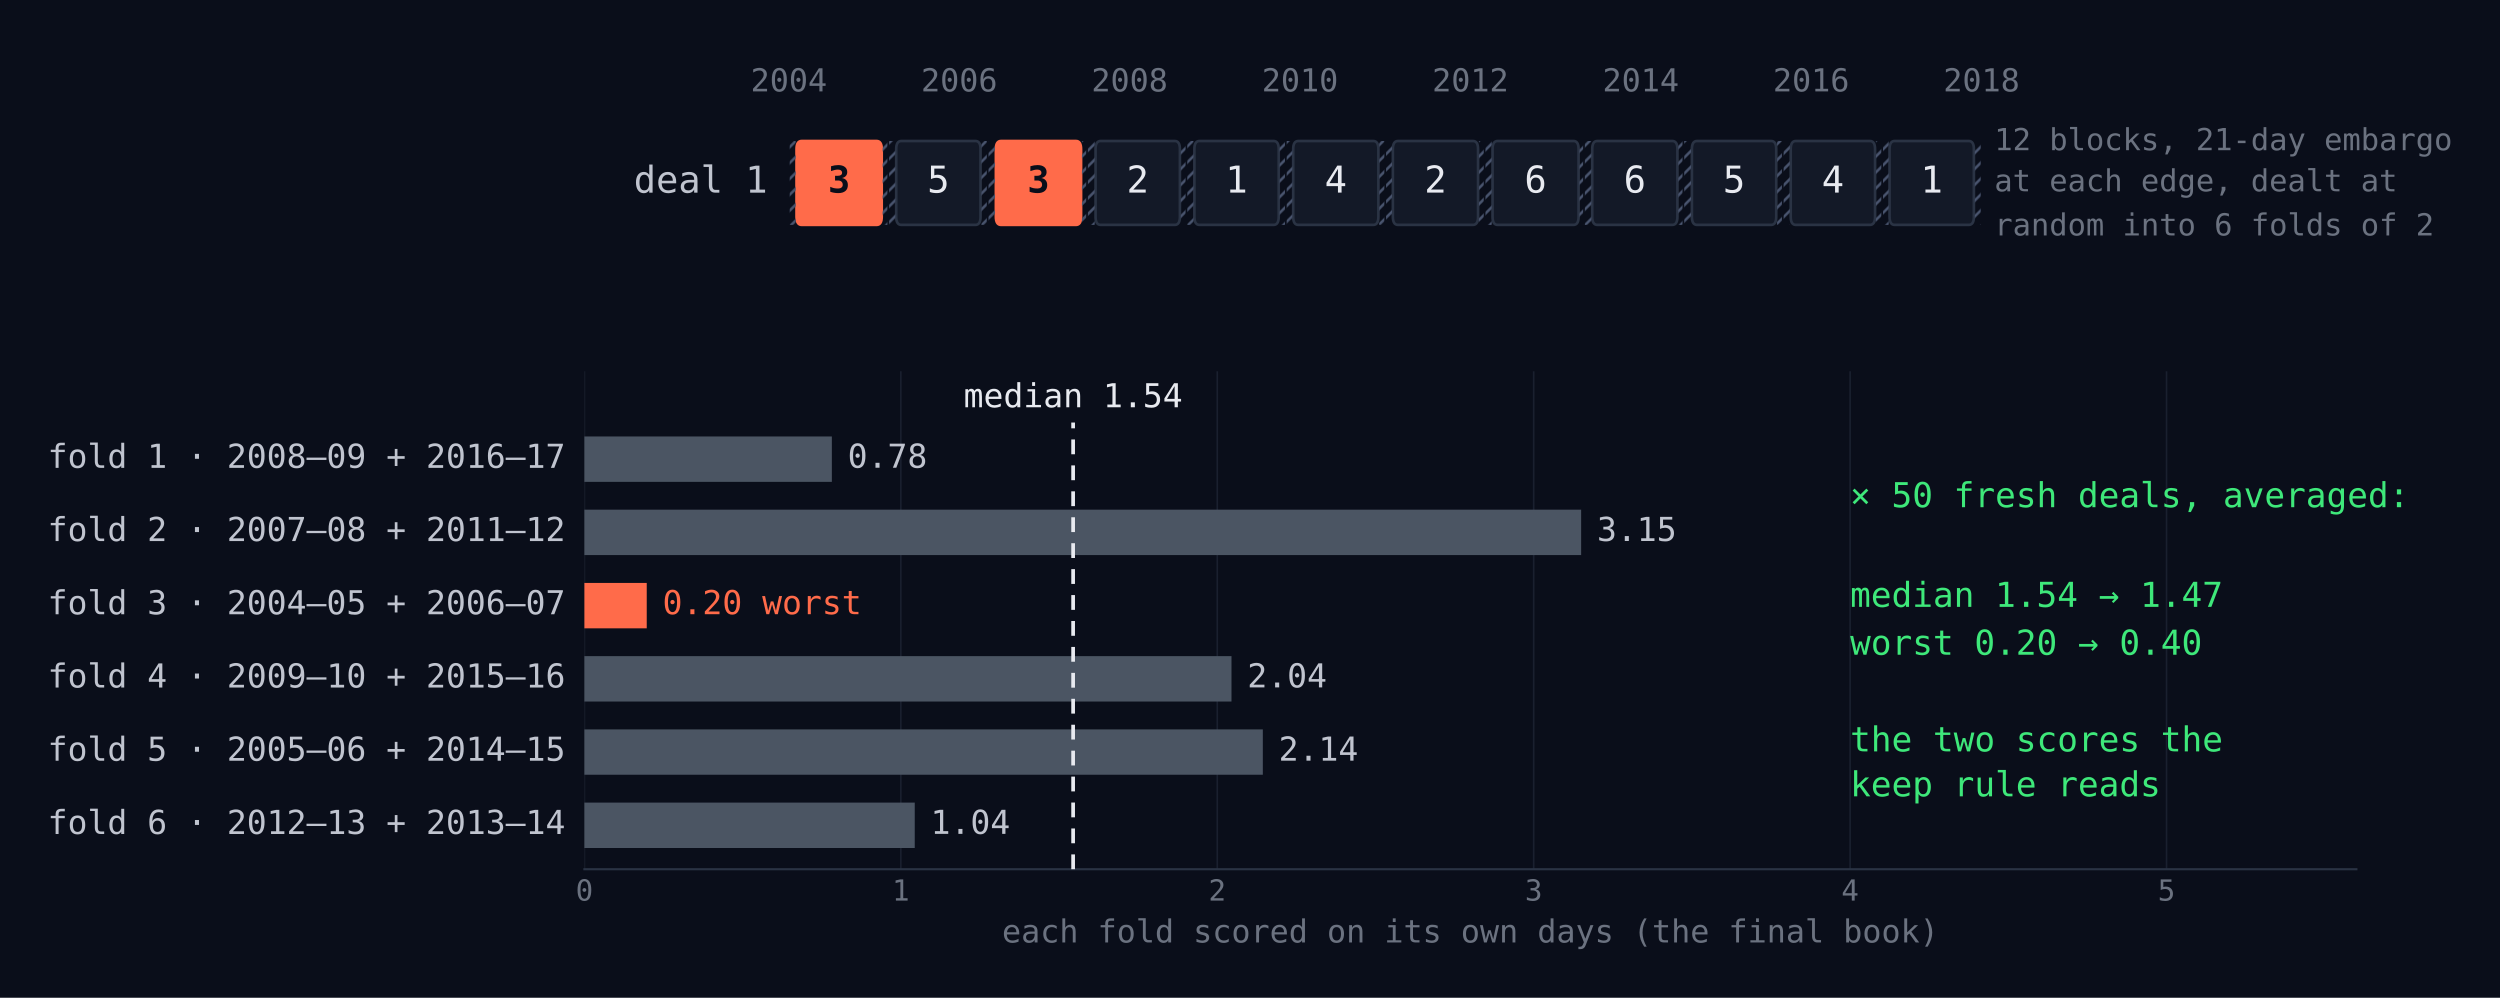
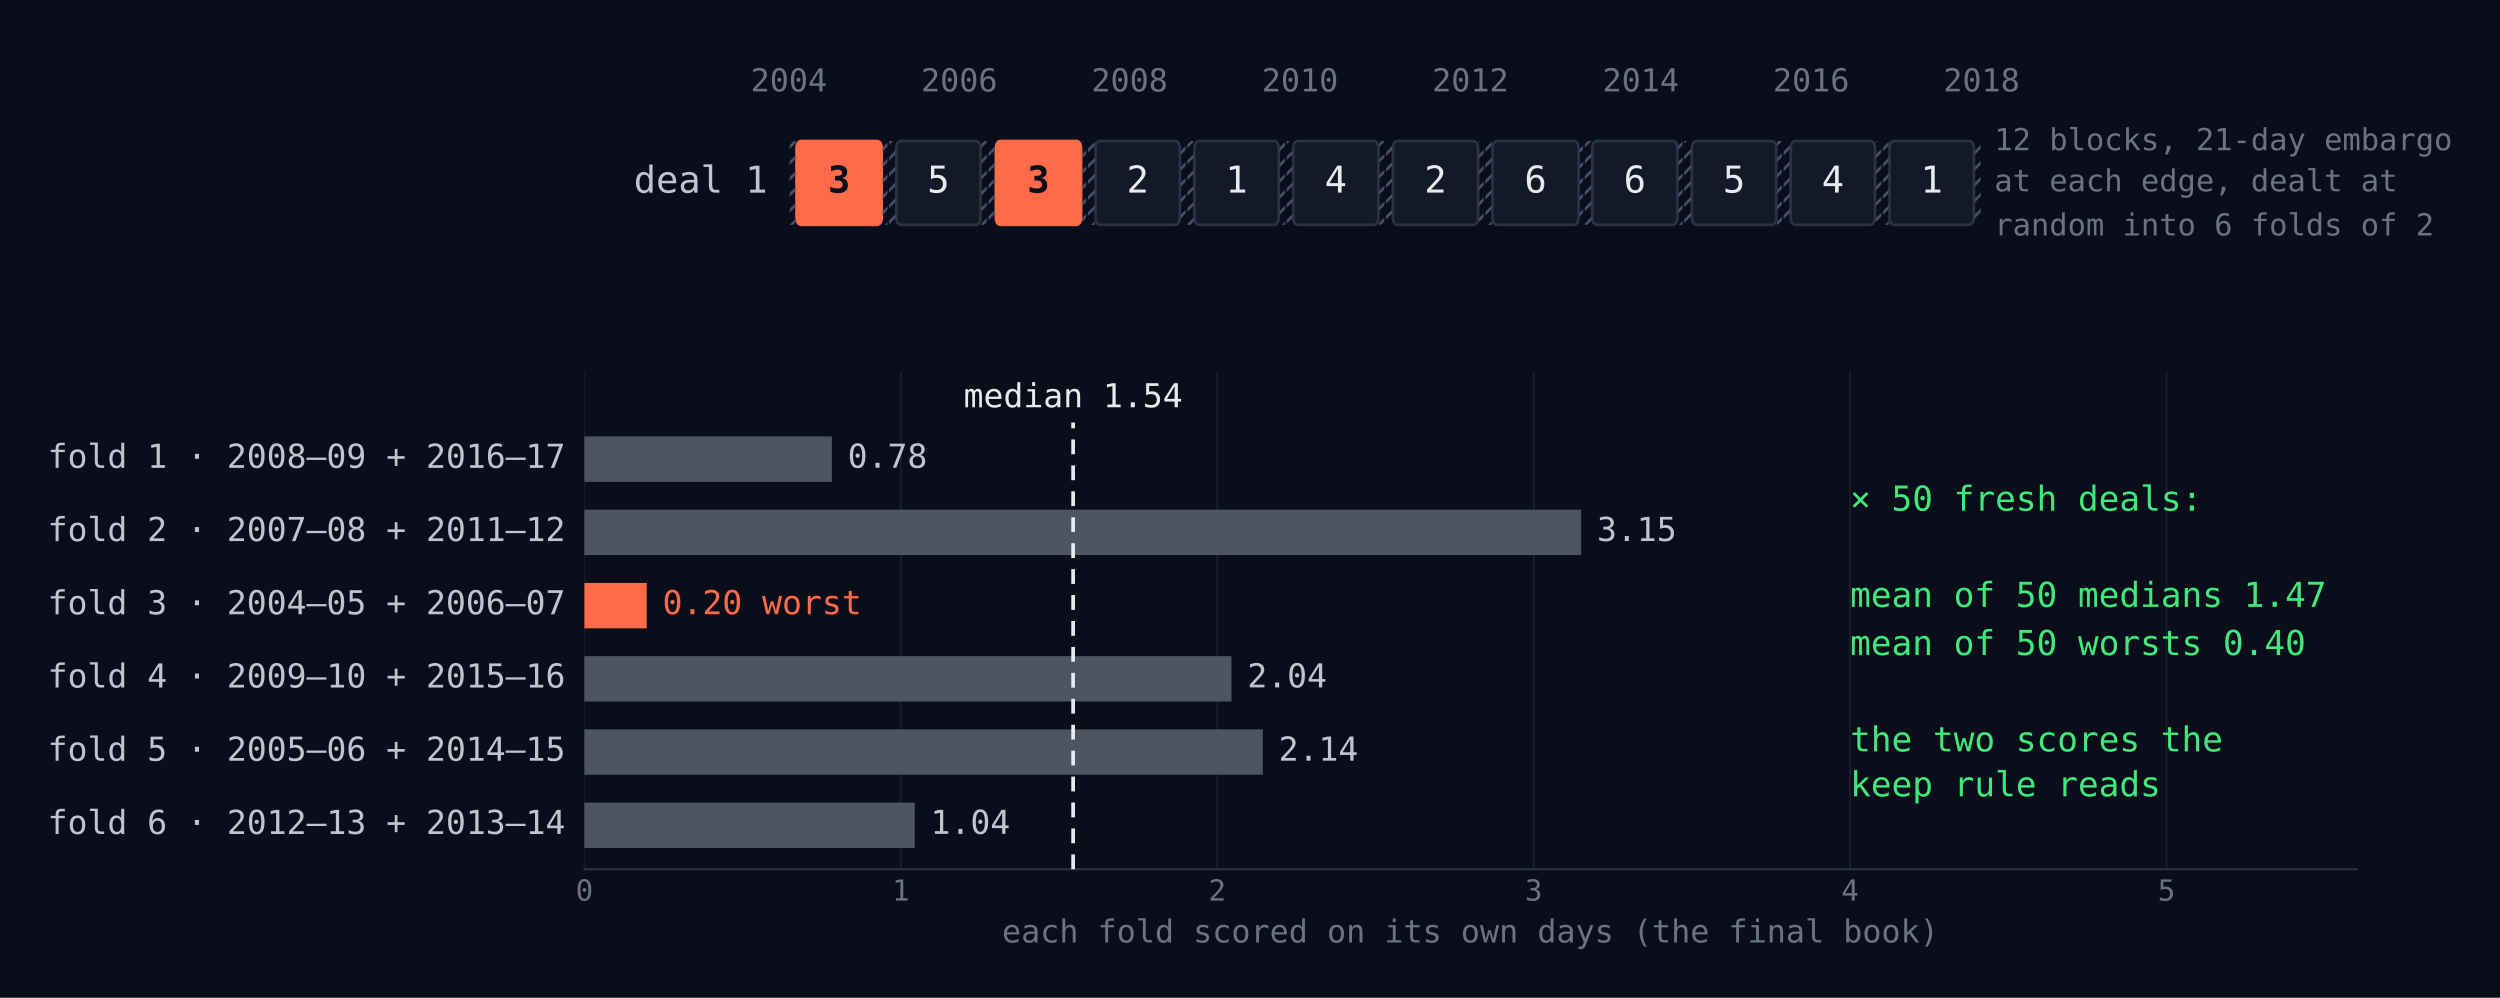
<svg xmlns="http://www.w3.org/2000/svg" width="944.701pt" height="377.029pt" viewBox="0 0 944.701 377.029" version="1.1">
  <defs>
    <style type="text/css">*{stroke-linejoin: round; stroke-linecap: butt}</style>
  </defs>
  <g id="figure_1">
    <g id="patch_1">
      <path d="M 0 377.029  L 944.701 377.029  L 944.701 0  L 0 0  z " style="fill: #0a0e1a" />
    </g>
    <g id="axes_1">
      <g id="patch_2">
-         <path d="M 302.925 84.981  L 331.254 84.981  Q 333.186 84.981 333.186 81.913  L 333.186 56.348  Q 333.186 53.28 331.254 53.28  L 302.925 53.28  Q 300.993 53.28 300.993 56.348  L 300.993 81.913  Q 300.993 84.981 302.925 84.981  z " clip-path="url(#pc82c0a48e9)" style="fill: #ff6b4a; stroke: #ff6b4a; stroke-linejoin: miter" />
+         <path d="M 302.925 84.981  L 331.254 84.981  Q 333.186 84.981 333.186 81.913  L 333.186 56.348  Q 333.186 53.28 331.254 53.28  L 302.925 53.28  Q 300.993 53.28 300.993 56.348  L 300.993 81.913  Q 300.993 84.981 302.925 84.981  z " clip-path="url(#pffae7c0f2f)" style="fill: #ff6b4a; stroke: #ff6b4a; stroke-linejoin: miter" />
      </g>
      <g id="patch_3">
-         <path d="M 298.418 84.981  L 300.671 84.981  L 300.671 53.28  L 298.418 53.28  z " clip-path="url(#pc82c0a48e9)" style="fill: url(#hb13024d42c)" />
+         <path d="M 298.418 84.981  L 300.671 84.981  L 300.671 53.28  L 298.418 53.28  z " clip-path="url(#pffae7c0f2f)" style="fill: url(#hfe72ecb1a9)" />
      </g>
      <g id="patch_4">
-         <path d="M 333.508 84.981  L 335.332 84.981  L 335.332 53.28  L 333.508 53.28  z " clip-path="url(#pc82c0a48e9)" style="fill: url(#hb13024d42c)" />
+         <path d="M 333.508 84.981  L 335.332 84.981  L 335.332 53.28  L 333.508 53.28  z " clip-path="url(#pffae7c0f2f)" style="fill: url(#hfe72ecb1a9)" />
      </g>
      <g id="patch_5">
-         <path d="M 340.59 84.981  L 368.597 84.981  Q 370.529 84.981 370.529 81.913  L 370.529 56.348  Q 370.529 53.28 368.597 53.28  L 340.59 53.28  Q 338.658 53.28 338.658 56.348  L 338.658 81.913  Q 338.658 84.981 340.59 84.981  z " clip-path="url(#pc82c0a48e9)" style="fill: #131927; stroke: #2a3344; stroke-linejoin: miter" />
+         <path d="M 340.59 84.981  L 368.597 84.981  Q 370.529 84.981 370.529 81.913  L 370.529 56.348  Q 370.529 53.28 368.597 53.28  L 340.59 53.28  Q 338.658 53.28 338.658 56.348  L 338.658 81.913  Q 338.658 84.981 340.59 84.981  z " clip-path="url(#pffae7c0f2f)" style="fill: #131927; stroke: #2a3344; stroke-linejoin: miter" />
      </g>
      <g id="patch_6">
-         <path d="M 335.976 84.981  L 338.336 84.981  L 338.336 53.28  L 335.976 53.28  z " clip-path="url(#pc82c0a48e9)" style="fill: url(#hb13024d42c)" />
+         <path d="M 335.976 84.981  L 338.336 84.981  L 338.336 53.28  L 335.976 53.28  z " clip-path="url(#pffae7c0f2f)" style="fill: url(#hfe72ecb1a9)" />
      </g>
      <g id="patch_7">
-         <path d="M 370.851 84.981  L 372.889 84.981  L 372.889 53.28  L 370.851 53.28  z " clip-path="url(#pc82c0a48e9)" style="fill: url(#hb13024d42c)" />
+         <path d="M 370.851 84.981  L 372.889 84.981  L 372.889 53.28  L 370.851 53.28  z " clip-path="url(#pffae7c0f2f)" style="fill: url(#hfe72ecb1a9)" />
      </g>
      <g id="patch_8">
-         <path d="M 378.255 84.981  L 406.584 84.981  Q 408.516 84.981 408.516 81.913  L 408.516 56.348  Q 408.516 53.28 406.584 53.28  L 378.255 53.28  Q 376.323 53.28 376.323 56.348  L 376.323 81.913  Q 376.323 84.981 378.255 84.981  z " clip-path="url(#pc82c0a48e9)" style="fill: #ff6b4a; stroke: #ff6b4a; stroke-linejoin: miter" />
+         <path d="M 378.255 84.981  L 406.584 84.981  Q 408.516 84.981 408.516 81.913  L 408.516 56.348  Q 408.516 53.28 406.584 53.28  L 378.255 53.28  Q 376.323 53.28 376.323 56.348  L 376.323 81.913  Q 376.323 84.981 378.255 84.981  z " clip-path="url(#pffae7c0f2f)" style="fill: #ff6b4a; stroke: #ff6b4a; stroke-linejoin: miter" />
      </g>
      <g id="patch_9">
-         <path d="M 373.533 84.981  L 376.001 84.981  L 376.001 53.28  L 373.533 53.28  z " clip-path="url(#pc82c0a48e9)" style="fill: url(#hb13024d42c)" />
+         <path d="M 373.533 84.981  L 376.001 84.981  L 376.001 53.28  L 373.533 53.28  z " clip-path="url(#pffae7c0f2f)" style="fill: url(#hfe72ecb1a9)" />
      </g>
      <g id="patch_10">
-         <path d="M 408.838 84.981  L 410.447 84.981  L 410.447 53.28  L 408.838 53.28  z " clip-path="url(#pc82c0a48e9)" style="fill: url(#hb13024d42c)" />
+         <path d="M 408.838 84.981  L 410.447 84.981  L 410.447 53.28  L 408.838 53.28  z " clip-path="url(#pffae7c0f2f)" style="fill: url(#hfe72ecb1a9)" />
      </g>
      <g id="patch_11">
-         <path d="M 415.92 84.981  L 443.927 84.981  Q 445.859 84.981 445.859 81.913  L 445.859 56.348  Q 445.859 53.28 443.927 53.28  L 415.92 53.28  Q 413.988 53.28 413.988 56.348  L 413.988 81.913  Q 413.988 84.981 415.92 84.981  z " clip-path="url(#pc82c0a48e9)" style="fill: #131927; stroke: #2a3344; stroke-linejoin: miter" />
+         <path d="M 415.92 84.981  L 443.927 84.981  Q 445.859 84.981 445.859 81.913  L 445.859 56.348  Q 445.859 53.28 443.927 53.28  L 415.92 53.28  Q 413.988 53.28 413.988 56.348  L 413.988 81.913  Q 413.988 84.981 415.92 84.981  z " clip-path="url(#pffae7c0f2f)" style="fill: #131927; stroke: #2a3344; stroke-linejoin: miter" />
      </g>
      <g id="patch_12">
-         <path d="M 411.091 84.981  L 413.666 84.981  L 413.666 53.28  L 411.091 53.28  z " clip-path="url(#pc82c0a48e9)" style="fill: url(#hb13024d42c)" />
+         <path d="M 411.091 84.981  L 413.666 84.981  L 413.666 53.28  L 411.091 53.28  z " clip-path="url(#pffae7c0f2f)" style="fill: url(#hfe72ecb1a9)" />
      </g>
      <g id="patch_13">
-         <path d="M 446.181 84.981  L 448.005 84.981  L 448.005 53.28  L 446.181 53.28  z " clip-path="url(#pc82c0a48e9)" style="fill: url(#hb13024d42c)" />
+         <path d="M 446.181 84.981  L 448.005 84.981  L 448.005 53.28  L 446.181 53.28  z " clip-path="url(#pffae7c0f2f)" style="fill: url(#hfe72ecb1a9)" />
      </g>
      <g id="patch_14">
-         <path d="M 453.263 84.981  L 481.27 84.981  Q 483.202 84.981 483.202 81.913  L 483.202 56.348  Q 483.202 53.28 481.27 53.28  L 453.263 53.28  Q 451.331 53.28 451.331 56.348  L 451.331 81.913  Q 451.331 84.981 453.263 84.981  z " clip-path="url(#pc82c0a48e9)" style="fill: #131927; stroke: #2a3344; stroke-linejoin: miter" />
+         <path d="M 453.263 84.981  L 481.27 84.981  Q 483.202 84.981 483.202 81.913  L 483.202 56.348  Q 483.202 53.28 481.27 53.28  L 453.263 53.28  Q 451.331 53.28 451.331 56.348  L 451.331 81.913  Q 451.331 84.981 453.263 84.981  z " clip-path="url(#pffae7c0f2f)" style="fill: #131927; stroke: #2a3344; stroke-linejoin: miter" />
      </g>
      <g id="patch_15">
-         <path d="M 448.649 84.981  L 451.009 84.981  L 451.009 53.28  L 448.649 53.28  z " clip-path="url(#pc82c0a48e9)" style="fill: url(#hb13024d42c)" />
+         <path d="M 448.649 84.981  L 451.009 84.981  L 451.009 53.28  L 448.649 53.28  z " clip-path="url(#pffae7c0f2f)" style="fill: url(#hfe72ecb1a9)" />
      </g>
      <g id="patch_16">
-         <path d="M 483.524 84.981  L 485.563 84.981  L 485.563 53.28  L 483.524 53.28  z " clip-path="url(#pc82c0a48e9)" style="fill: url(#hb13024d42c)" />
+         <path d="M 483.524 84.981  L 485.563 84.981  L 485.563 53.28  L 483.524 53.28  z " clip-path="url(#pffae7c0f2f)" style="fill: url(#hfe72ecb1a9)" />
      </g>
      <g id="patch_17">
-         <path d="M 490.606 84.981  L 518.935 84.981  Q 520.867 84.981 520.867 81.913  L 520.867 56.348  Q 520.867 53.28 518.935 53.28  L 490.606 53.28  Q 488.674 53.28 488.674 56.348  L 488.674 81.913  Q 488.674 84.981 490.606 84.981  z " clip-path="url(#pc82c0a48e9)" style="fill: #131927; stroke: #2a3344; stroke-linejoin: miter" />
+         <path d="M 490.606 84.981  L 518.935 84.981  Q 520.867 84.981 520.867 81.913  L 520.867 56.348  Q 520.867 53.28 518.935 53.28  L 490.606 53.28  Q 488.674 53.28 488.674 56.348  L 488.674 81.913  Q 488.674 84.981 490.606 84.981  z " clip-path="url(#pffae7c0f2f)" style="fill: #131927; stroke: #2a3344; stroke-linejoin: miter" />
      </g>
      <g id="patch_18">
-         <path d="M 486.206 84.981  L 488.353 84.981  L 488.353 53.28  L 486.206 53.28  z " clip-path="url(#pc82c0a48e9)" style="fill: url(#hb13024d42c)" />
+         <path d="M 486.206 84.981  L 488.353 84.981  L 488.353 53.28  L 486.206 53.28  z " clip-path="url(#pffae7c0f2f)" style="fill: url(#hfe72ecb1a9)" />
      </g>
      <g id="patch_19">
-         <path d="M 521.189 84.981  L 523.12 84.981  L 523.12 53.28  L 521.189 53.28  z " clip-path="url(#pc82c0a48e9)" style="fill: url(#hb13024d42c)" />
+         <path d="M 521.189 84.981  L 523.12 84.981  L 523.12 53.28  L 521.189 53.28  z " clip-path="url(#pffae7c0f2f)" style="fill: url(#hfe72ecb1a9)" />
      </g>
      <g id="patch_20">
-         <path d="M 528.271 84.981  L 556.6 84.981  Q 558.532 84.981 558.532 81.913  L 558.532 56.348  Q 558.532 53.28 556.6 53.28  L 528.271 53.28  Q 526.339 53.28 526.339 56.348  L 526.339 81.913  Q 526.339 84.981 528.271 84.981  z " clip-path="url(#pc82c0a48e9)" style="fill: #131927; stroke: #2a3344; stroke-linejoin: miter" />
+         <path d="M 528.271 84.981  L 556.6 84.981  Q 558.532 84.981 558.532 81.913  L 558.532 56.348  Q 558.532 53.28 556.6 53.28  L 528.271 53.28  Q 526.339 53.28 526.339 56.348  L 526.339 81.913  Q 526.339 84.981 528.271 84.981  z " clip-path="url(#pffae7c0f2f)" style="fill: #131927; stroke: #2a3344; stroke-linejoin: miter" />
      </g>
      <g id="patch_21">
-         <path d="M 523.764 84.981  L 526.018 84.981  L 526.018 53.28  L 523.764 53.28  z " clip-path="url(#pc82c0a48e9)" style="fill: url(#hb13024d42c)" />
+         <path d="M 523.764 84.981  L 526.018 84.981  L 526.018 53.28  L 523.764 53.28  z " clip-path="url(#pffae7c0f2f)" style="fill: url(#hfe72ecb1a9)" />
      </g>
      <g id="patch_22">
-         <path d="M 558.854 84.981  L 560.678 84.981  L 560.678 53.28  L 558.854 53.28  z " clip-path="url(#pc82c0a48e9)" style="fill: url(#hb13024d42c)" />
+         <path d="M 558.854 84.981  L 560.678 84.981  L 560.678 53.28  L 558.854 53.28  z " clip-path="url(#pffae7c0f2f)" style="fill: url(#hfe72ecb1a9)" />
      </g>
      <g id="patch_23">
-         <path d="M 565.936 84.981  L 594.587 84.981  Q 596.519 84.981 596.519 81.913  L 596.519 56.348  Q 596.519 53.28 594.587 53.28  L 565.936 53.28  Q 564.004 53.28 564.004 56.348  L 564.004 81.913  Q 564.004 84.981 565.936 84.981  z " clip-path="url(#pc82c0a48e9)" style="fill: #131927; stroke: #2a3344; stroke-linejoin: miter" />
+         <path d="M 565.936 84.981  L 594.587 84.981  Q 596.519 84.981 596.519 81.913  L 596.519 56.348  Q 596.519 53.28 594.587 53.28  L 565.936 53.28  Q 564.004 53.28 564.004 56.348  L 564.004 81.913  Q 564.004 84.981 565.936 84.981  z " clip-path="url(#pffae7c0f2f)" style="fill: #131927; stroke: #2a3344; stroke-linejoin: miter" />
      </g>
      <g id="patch_24">
-         <path d="M 561.322 84.981  L 563.683 84.981  L 563.683 53.28  L 561.322 53.28  z " clip-path="url(#pc82c0a48e9)" style="fill: url(#hb13024d42c)" />
+         <path d="M 561.322 84.981  L 563.683 84.981  L 563.683 53.28  L 561.322 53.28  z " clip-path="url(#pffae7c0f2f)" style="fill: url(#hfe72ecb1a9)" />
      </g>
      <g id="patch_25">
-         <path d="M 596.841 84.981  L 598.236 84.981  L 598.236 53.28  L 596.841 53.28  z " clip-path="url(#pc82c0a48e9)" style="fill: url(#hb13024d42c)" />
+         <path d="M 596.841 84.981  L 598.236 84.981  L 598.236 53.28  L 596.841 53.28  z " clip-path="url(#pffae7c0f2f)" style="fill: url(#hfe72ecb1a9)" />
      </g>
      <g id="patch_26">
-         <path d="M 603.601 84.981  L 631.93 84.981  Q 633.862 84.981 633.862 81.913  L 633.862 56.348  Q 633.862 53.28 631.93 53.28  L 603.601 53.28  Q 601.669 53.28 601.669 56.348  L 601.669 81.913  Q 601.669 84.981 603.601 84.981  z " clip-path="url(#pc82c0a48e9)" style="fill: #131927; stroke: #2a3344; stroke-linejoin: miter" />
+         <path d="M 603.601 84.981  L 631.93 84.981  Q 633.862 84.981 633.862 81.913  L 633.862 56.348  Q 633.862 53.28 631.93 53.28  L 603.601 53.28  Q 601.669 53.28 601.669 56.348  L 601.669 81.913  Q 601.669 84.981 603.601 84.981  z " clip-path="url(#pffae7c0f2f)" style="fill: #131927; stroke: #2a3344; stroke-linejoin: miter" />
      </g>
      <g id="patch_27">
-         <path d="M 598.879 84.981  L 601.348 84.981  L 601.348 53.28  L 598.879 53.28  z " clip-path="url(#pc82c0a48e9)" style="fill: url(#hb13024d42c)" />
+         <path d="M 598.879 84.981  L 601.348 84.981  L 601.348 53.28  L 598.879 53.28  z " clip-path="url(#pffae7c0f2f)" style="fill: url(#hfe72ecb1a9)" />
      </g>
      <g id="patch_28">
-         <path d="M 634.184 84.981  L 635.793 84.981  L 635.793 53.28  L 634.184 53.28  z " clip-path="url(#pc82c0a48e9)" style="fill: url(#hb13024d42c)" />
+         <path d="M 634.184 84.981  L 635.793 84.981  L 635.793 53.28  L 634.184 53.28  z " clip-path="url(#pffae7c0f2f)" style="fill: url(#hfe72ecb1a9)" />
      </g>
      <g id="patch_29">
-         <path d="M 641.266 84.981  L 669.273 84.981  Q 671.205 84.981 671.205 81.913  L 671.205 56.348  Q 671.205 53.28 669.273 53.28  L 641.266 53.28  Q 639.334 53.28 639.334 56.348  L 639.334 81.913  Q 639.334 84.981 641.266 84.981  z " clip-path="url(#pc82c0a48e9)" style="fill: #131927; stroke: #2a3344; stroke-linejoin: miter" />
+         <path d="M 641.266 84.981  L 669.273 84.981  Q 671.205 84.981 671.205 81.913  L 671.205 56.348  Q 671.205 53.28 669.273 53.28  L 641.266 53.28  Q 639.334 53.28 639.334 56.348  L 639.334 81.913  Q 639.334 84.981 641.266 84.981  z " clip-path="url(#pffae7c0f2f)" style="fill: #131927; stroke: #2a3344; stroke-linejoin: miter" />
      </g>
      <g id="patch_30">
-         <path d="M 636.437 84.981  L 639.013 84.981  L 639.013 53.28  L 636.437 53.28  z " clip-path="url(#pc82c0a48e9)" style="fill: url(#hb13024d42c)" />
+         <path d="M 636.437 84.981  L 639.013 84.981  L 639.013 53.28  L 636.437 53.28  z " clip-path="url(#pffae7c0f2f)" style="fill: url(#hfe72ecb1a9)" />
      </g>
      <g id="patch_31">
-         <path d="M 671.527 84.981  L 673.351 84.981  L 673.351 53.28  L 671.527 53.28  z " clip-path="url(#pc82c0a48e9)" style="fill: url(#hb13024d42c)" />
+         <path d="M 671.527 84.981  L 673.351 84.981  L 673.351 53.28  L 671.527 53.28  z " clip-path="url(#pffae7c0f2f)" style="fill: url(#hfe72ecb1a9)" />
      </g>
      <g id="patch_32">
-         <path d="M 678.609 84.981  L 706.616 84.981  Q 708.548 84.981 708.548 81.913  L 708.548 56.348  Q 708.548 53.28 706.616 53.28  L 678.609 53.28  Q 676.678 53.28 676.678 56.348  L 676.678 81.913  Q 676.678 84.981 678.609 84.981  z " clip-path="url(#pc82c0a48e9)" style="fill: #131927; stroke: #2a3344; stroke-linejoin: miter" />
+         <path d="M 678.609 84.981  L 706.616 84.981  Q 708.548 84.981 708.548 81.913  L 708.548 56.348  Q 708.548 53.28 706.616 53.28  L 678.609 53.28  Q 676.678 53.28 676.678 56.348  L 676.678 81.913  Q 676.678 84.981 678.609 84.981  z " clip-path="url(#pffae7c0f2f)" style="fill: #131927; stroke: #2a3344; stroke-linejoin: miter" />
      </g>
      <g id="patch_33">
-         <path d="M 673.995 84.981  L 676.356 84.981  L 676.356 53.28  L 673.995 53.28  z " clip-path="url(#pc82c0a48e9)" style="fill: url(#hb13024d42c)" />
+         <path d="M 673.995 84.981  L 676.356 84.981  L 676.356 53.28  L 673.995 53.28  z " clip-path="url(#pffae7c0f2f)" style="fill: url(#hfe72ecb1a9)" />
      </g>
      <g id="patch_34">
-         <path d="M 708.87 84.981  L 710.909 84.981  L 710.909 53.28  L 708.87 53.28  z " clip-path="url(#pc82c0a48e9)" style="fill: url(#hb13024d42c)" />
+         <path d="M 708.87 84.981  L 710.909 84.981  L 710.909 53.28  L 708.87 53.28  z " clip-path="url(#pffae7c0f2f)" style="fill: url(#hfe72ecb1a9)" />
      </g>
      <g id="patch_35">
-         <path d="M 715.952 84.981  L 743.959 84.981  Q 745.891 84.981 745.891 81.913  L 745.891 56.348  Q 745.891 53.28 743.959 53.28  L 715.952 53.28  Q 714.021 53.28 714.021 56.348  L 714.021 81.913  Q 714.021 84.981 715.952 84.981  z " clip-path="url(#pc82c0a48e9)" style="fill: #131927; stroke: #2a3344; stroke-linejoin: miter" />
+         <path d="M 715.952 84.981  L 743.959 84.981  Q 745.891 84.981 745.891 81.913  L 745.891 56.348  Q 745.891 53.28 743.959 53.28  L 715.952 53.28  Q 714.021 53.28 714.021 56.348  L 714.021 81.913  Q 714.021 84.981 715.952 84.981  z " clip-path="url(#pffae7c0f2f)" style="fill: #131927; stroke: #2a3344; stroke-linejoin: miter" />
      </g>
      <g id="patch_36">
-         <path d="M 711.553 84.981  L 713.699 84.981  L 713.699 53.28  L 711.553 53.28  z " clip-path="url(#pc82c0a48e9)" style="fill: url(#hb13024d42c)" />
+         <path d="M 711.553 84.981  L 713.699 84.981  L 713.699 53.28  L 711.553 53.28  z " clip-path="url(#pffae7c0f2f)" style="fill: url(#hfe72ecb1a9)" />
      </g>
      <g id="patch_37">
-         <path d="M 746.213 84.981  L 748.466 84.981  L 748.466 53.28  L 746.213 53.28  z " clip-path="url(#pc82c0a48e9)" style="fill: url(#hb13024d42c)" />
+         <path d="M 746.213 84.981  L 748.466 84.981  L 748.466 53.28  L 746.213 53.28  z " clip-path="url(#pffae7c0f2f)" style="fill: url(#hfe72ecb1a9)" />
      </g>
      <g id="text_1">
        <text style="font-weight: 700; font-size: 14px; font-family: 'IBM Plex Mono', 'DejaVu Sans Mono', monospace; text-anchor: middle; fill: #0a0e1a" x="317.089" y="72.767" transform="rotate(-0 317.0894 72.76715)">3</text>
      </g>
      <g id="text_2">
        <text style="font-size: 14px; font-family: 'IBM Plex Mono', 'DejaVu Sans Mono', monospace; text-anchor: middle; fill: #e8eaf0" x="354.593" y="72.767" transform="rotate(-0 354.5935 72.76715)">5</text>
      </g>
      <g id="text_3">
        <text style="font-weight: 700; font-size: 14px; font-family: 'IBM Plex Mono', 'DejaVu Sans Mono', monospace; text-anchor: middle; fill: #0a0e1a" x="392.419" y="72.767" transform="rotate(-0 392.4194 72.76715)">3</text>
      </g>
      <g id="text_4">
        <text style="font-size: 14px; font-family: 'IBM Plex Mono', 'DejaVu Sans Mono', monospace; text-anchor: middle; fill: #e8eaf0" x="429.923" y="72.767" transform="rotate(-0 429.9235 72.76715)">2</text>
      </g>
      <g id="text_5">
        <text style="font-size: 14px; font-family: 'IBM Plex Mono', 'DejaVu Sans Mono', monospace; text-anchor: middle; fill: #e8eaf0" x="467.267" y="72.767" transform="rotate(-0 467.2666 72.76715)">1</text>
      </g>
      <g id="text_6">
        <text style="font-size: 14px; font-family: 'IBM Plex Mono', 'DejaVu Sans Mono', monospace; text-anchor: middle; fill: #e8eaf0" x="504.771" y="72.767" transform="rotate(-0 504.7706 72.76715)">4</text>
      </g>
      <g id="text_7">
        <text style="font-size: 14px; font-family: 'IBM Plex Mono', 'DejaVu Sans Mono', monospace; text-anchor: middle; fill: #e8eaf0" x="542.436" y="72.767" transform="rotate(-0 542.4356 72.76715)">2</text>
      </g>
      <g id="text_8">
        <text style="font-size: 14px; font-family: 'IBM Plex Mono', 'DejaVu Sans Mono', monospace; text-anchor: middle; fill: #e8eaf0" x="580.262" y="72.767" transform="rotate(-0 580.2616 72.76715)">6</text>
      </g>
      <g id="text_9">
        <text style="font-size: 14px; font-family: 'IBM Plex Mono', 'DejaVu Sans Mono', monospace; text-anchor: middle; fill: #e8eaf0" x="617.766" y="72.767" transform="rotate(-0 617.7656 72.76715)">6</text>
      </g>
      <g id="text_10">
        <text style="font-size: 14px; font-family: 'IBM Plex Mono', 'DejaVu Sans Mono', monospace; text-anchor: middle; fill: #e8eaf0" x="655.27" y="72.767" transform="rotate(-0 655.2696 72.76715)">5</text>
      </g>
      <g id="text_11">
        <text style="font-size: 14px; font-family: 'IBM Plex Mono', 'DejaVu Sans Mono', monospace; text-anchor: middle; fill: #e8eaf0" x="692.613" y="72.767" transform="rotate(-0 692.6127 72.76715)">4</text>
      </g>
      <g id="text_12">
        <text style="font-size: 14px; font-family: 'IBM Plex Mono', 'DejaVu Sans Mono', monospace; text-anchor: middle; fill: #e8eaf0" x="729.956" y="72.767" transform="rotate(-0 729.9558 72.76715)">1</text>
      </g>
      <g id="text_13">
        <text style="font-size: 12px; font-family: 'IBM Plex Mono', 'DejaVu Sans Mono', monospace; text-anchor: middle; fill: #6b7280" x="298.096" y="34.547" transform="rotate(-0 298.096 34.54675)">2004</text>
      </g>
      <g id="text_14">
        <text style="font-size: 12px; font-family: 'IBM Plex Mono', 'DejaVu Sans Mono', monospace; text-anchor: middle; fill: #6b7280" x="362.481" y="34.547" transform="rotate(-0 362.4806 34.54675)">2006</text>
      </g>
      <g id="text_15">
        <text style="font-size: 12px; font-family: 'IBM Plex Mono', 'DejaVu Sans Mono', monospace; text-anchor: middle; fill: #6b7280" x="426.865" y="34.547" transform="rotate(-0 426.8652 34.54675)">2008</text>
      </g>
      <g id="text_16">
        <text style="font-size: 12px; font-family: 'IBM Plex Mono', 'DejaVu Sans Mono', monospace; text-anchor: middle; fill: #6b7280" x="491.25" y="34.547" transform="rotate(-0 491.2498 34.54675)">2010</text>
      </g>
      <g id="text_17">
        <text style="font-size: 12px; font-family: 'IBM Plex Mono', 'DejaVu Sans Mono', monospace; text-anchor: middle; fill: #6b7280" x="555.634" y="34.547" transform="rotate(-0 555.6344 34.54675)">2012</text>
      </g>
      <g id="text_18">
        <text style="font-size: 12px; font-family: 'IBM Plex Mono', 'DejaVu Sans Mono', monospace; text-anchor: middle; fill: #6b7280" x="620.019" y="34.547" transform="rotate(-0 620.0191 34.54675)">2014</text>
      </g>
      <g id="text_19">
        <text style="font-size: 12px; font-family: 'IBM Plex Mono', 'DejaVu Sans Mono', monospace; text-anchor: middle; fill: #6b7280" x="684.404" y="34.547" transform="rotate(-0 684.4037 34.54675)">2016</text>
      </g>
      <g id="text_20">
        <text style="font-size: 12px; font-family: 'IBM Plex Mono', 'DejaVu Sans Mono', monospace; text-anchor: middle; fill: #6b7280" x="748.788" y="34.547" transform="rotate(-0 748.7883 34.54675)">2018</text>
      </g>
      <g id="text_21">
        <text style="font-size: 14px; font-family: 'IBM Plex Mono', 'DejaVu Sans Mono', monospace; text-anchor: end; fill: #c0c4cf" x="290.048" y="72.805" transform="rotate(-0 290.0479 72.80489)">deal 1</text>
      </g>
      <g id="text_22">
        <text style="font-size: 11.5px; font-family: 'IBM Plex Mono', 'DejaVu Sans Mono', monospace; fill: #6b7280" transform="translate(753.6171 56.76973)">12 blocks, 21-day embargo</text>
        <text style="font-size: 11.5px; font-family: 'IBM Plex Mono', 'DejaVu Sans Mono', monospace; fill: #6b7280" transform="translate(753.6171 72.29473)">at each edge, dealt at</text>
        <text style="font-size: 11.5px; font-family: 'IBM Plex Mono', 'DejaVu Sans Mono', monospace; fill: #6b7280" transform="translate(753.6171 88.97333)">random into 6 folds of 2</text>
      </g>
    </g>
    <g id="axes_2">
      <g id="patch_38">
        <path d="M 220.834 328.464  L 890.434 328.464  L 890.434 140.304  L 220.834 140.304  z " style="fill: #0a0e1a" />
      </g>
      <g id="matplotlib.axis_1">
        <g id="xtick_1">
          <g id="line2d_1">
-             <path d="M 220.834 328.464  L 220.834 140.304  " clip-path="url(#p616494c23b)" style="fill: none; stroke: #2a3344; stroke-opacity: 0.5; stroke-width: 0.6; stroke-linecap: square" />
+             <path d="M 220.834 328.464  L 220.834 140.304  " clip-path="url(#p8e6d77d5a2)" style="fill: none; stroke: #2a3344; stroke-opacity: 0.5; stroke-width: 0.6; stroke-linecap: square" />
          </g>
          <g id="line2d_2" />
          <g id="text_23">
            <text style="font-size: 11px; font-family: 'IBM Plex Mono', 'DejaVu Sans Mono', monospace; text-anchor: middle; fill: #6b7280" x="220.834" y="340.321" transform="rotate(-0 220.8344 340.3214)">0</text>
          </g>
        </g>
        <g id="xtick_2">
          <g id="line2d_3">
-             <path d="M 340.406 328.464  L 340.406 140.304  " clip-path="url(#p616494c23b)" style="fill: none; stroke: #2a3344; stroke-opacity: 0.5; stroke-width: 0.6; stroke-linecap: square" />
+             <path d="M 340.406 328.464  L 340.406 140.304  " clip-path="url(#p8e6d77d5a2)" style="fill: none; stroke: #2a3344; stroke-opacity: 0.5; stroke-width: 0.6; stroke-linecap: square" />
          </g>
          <g id="line2d_4" />
          <g id="text_24">
            <text style="font-size: 11px; font-family: 'IBM Plex Mono', 'DejaVu Sans Mono', monospace; text-anchor: middle; fill: #6b7280" x="340.406" y="340.321" transform="rotate(-0 340.4059 340.3214)">1</text>
          </g>
        </g>
        <g id="xtick_3">
          <g id="line2d_5">
-             <path d="M 459.977 328.464  L 459.977 140.304  " clip-path="url(#p616494c23b)" style="fill: none; stroke: #2a3344; stroke-opacity: 0.5; stroke-width: 0.6; stroke-linecap: square" />
+             <path d="M 459.977 328.464  L 459.977 140.304  " clip-path="url(#p8e6d77d5a2)" style="fill: none; stroke: #2a3344; stroke-opacity: 0.5; stroke-width: 0.6; stroke-linecap: square" />
          </g>
          <g id="line2d_6" />
          <g id="text_25">
            <text style="font-size: 11px; font-family: 'IBM Plex Mono', 'DejaVu Sans Mono', monospace; text-anchor: middle; fill: #6b7280" x="459.977" y="340.321" transform="rotate(-0 459.9773 340.3214)">2</text>
          </g>
        </g>
        <g id="xtick_4">
          <g id="line2d_7">
-             <path d="M 579.549 328.464  L 579.549 140.304  " clip-path="url(#p616494c23b)" style="fill: none; stroke: #2a3344; stroke-opacity: 0.5; stroke-width: 0.6; stroke-linecap: square" />
+             <path d="M 579.549 328.464  L 579.549 140.304  " clip-path="url(#p8e6d77d5a2)" style="fill: none; stroke: #2a3344; stroke-opacity: 0.5; stroke-width: 0.6; stroke-linecap: square" />
          </g>
          <g id="line2d_8" />
          <g id="text_26">
            <text style="font-size: 11px; font-family: 'IBM Plex Mono', 'DejaVu Sans Mono', monospace; text-anchor: middle; fill: #6b7280" x="579.549" y="340.321" transform="rotate(-0 579.5487 340.3214)">3</text>
          </g>
        </g>
        <g id="xtick_5">
          <g id="line2d_9">
-             <path d="M 699.12 328.464  L 699.12 140.304  " clip-path="url(#p616494c23b)" style="fill: none; stroke: #2a3344; stroke-opacity: 0.5; stroke-width: 0.6; stroke-linecap: square" />
+             <path d="M 699.12 328.464  L 699.12 140.304  " clip-path="url(#p8e6d77d5a2)" style="fill: none; stroke: #2a3344; stroke-opacity: 0.5; stroke-width: 0.6; stroke-linecap: square" />
          </g>
          <g id="line2d_10" />
          <g id="text_27">
            <text style="font-size: 11px; font-family: 'IBM Plex Mono', 'DejaVu Sans Mono', monospace; text-anchor: middle; fill: #6b7280" x="699.12" y="340.321" transform="rotate(-0 699.1202 340.3214)">4</text>
          </g>
        </g>
        <g id="xtick_6">
          <g id="line2d_11">
-             <path d="M 818.692 328.464  L 818.692 140.304  " clip-path="url(#p616494c23b)" style="fill: none; stroke: #2a3344; stroke-opacity: 0.5; stroke-width: 0.6; stroke-linecap: square" />
+             <path d="M 818.692 328.464  L 818.692 140.304  " clip-path="url(#p8e6d77d5a2)" style="fill: none; stroke: #2a3344; stroke-opacity: 0.5; stroke-width: 0.6; stroke-linecap: square" />
          </g>
          <g id="line2d_12" />
          <g id="text_28">
            <text style="font-size: 11px; font-family: 'IBM Plex Mono', 'DejaVu Sans Mono', monospace; text-anchor: middle; fill: #6b7280" x="818.692" y="340.321" transform="rotate(-0 818.6916 340.3214)">5</text>
          </g>
        </g>
        <g id="text_29">
          <text style="font-size: 12px; font-family: 'IBM Plex Mono', 'DejaVu Sans Mono', monospace; text-anchor: middle; fill: #6b7280" x="555.634" y="356.146" transform="rotate(-0 555.6344 356.1459)">each fold scored on its own days (the final book)</text>
        </g>
      </g>
      <g id="matplotlib.axis_2" />
      <g id="patch_39">
-         <path d="M 220.834 182.087  L 314.339 182.087  L 314.339 164.931  L 220.834 164.931  z " clip-path="url(#p616494c23b)" style="fill: #4b5563" />
+         <path d="M 220.834 182.087  L 314.339 182.087  L 314.339 164.931  L 220.834 164.931  z " clip-path="url(#p8e6d77d5a2)" style="fill: #4b5563" />
      </g>
      <g id="patch_40">
-         <path d="M 220.834 209.757  L 597.484 209.757  L 597.484 192.601  L 220.834 192.601  z " clip-path="url(#p616494c23b)" style="fill: #4b5563" />
+         <path d="M 220.834 209.757  L 597.484 209.757  L 597.484 192.601  L 220.834 192.601  z " clip-path="url(#p8e6d77d5a2)" style="fill: #4b5563" />
      </g>
      <g id="patch_41">
-         <path d="M 220.834 237.428  L 244.39 237.428  L 244.39 220.272  L 220.834 220.272  z " clip-path="url(#p616494c23b)" style="fill: #ff6b4a" />
+         <path d="M 220.834 237.428  L 244.39 237.428  L 244.39 220.272  L 220.834 220.272  z " clip-path="url(#p8e6d77d5a2)" style="fill: #ff6b4a" />
      </g>
      <g id="patch_42">
-         <path d="M 220.834 265.098  L 465.358 265.098  L 465.358 247.943  L 220.834 247.943  z " clip-path="url(#p616494c23b)" style="fill: #4b5563" />
+         <path d="M 220.834 265.098  L 465.358 265.098  L 465.358 247.943  L 220.834 247.943  z " clip-path="url(#p8e6d77d5a2)" style="fill: #4b5563" />
      </g>
      <g id="patch_43">
-         <path d="M 220.834 292.769  L 477.196 292.769  L 477.196 275.613  L 220.834 275.613  z " clip-path="url(#p616494c23b)" style="fill: #4b5563" />
+         <path d="M 220.834 292.769  L 477.196 292.769  L 477.196 275.613  L 220.834 275.613  z " clip-path="url(#p8e6d77d5a2)" style="fill: #4b5563" />
      </g>
      <g id="patch_44">
-         <path d="M 220.834 320.44  L 345.667 320.44  L 345.667 303.284  L 220.834 303.284  z " clip-path="url(#p616494c23b)" style="fill: #4b5563" />
+         <path d="M 220.834 320.44  L 345.667 320.44  L 345.667 303.284  L 220.834 303.284  z " clip-path="url(#p8e6d77d5a2)" style="fill: #4b5563" />
      </g>
      <g id="patch_45">
        <path d="M 220.834 328.464  L 890.434 328.464  " style="fill: none; stroke: #2a3344; stroke-width: 0.8; stroke-linejoin: miter; stroke-linecap: square" />
      </g>
      <g id="text_30">
        <text style="font-size: 12.5px; font-family: 'IBM Plex Mono', 'DejaVu Sans Mono', monospace; text-anchor: end; fill: #c0c4cf" x="213.66" y="176.789" transform="rotate(-0 213.6602 176.7895)">fold 1 · 2008–09 + 2016–17</text>
      </g>
      <g id="text_31">
        <text style="font-size: 12.5px; font-family: 'IBM Plex Mono', 'DejaVu Sans Mono', monospace; text-anchor: start; fill: #c0c4cf" x="320.318" y="176.756" transform="rotate(-0 320.3179 176.7558)">0.78</text>
      </g>
      <g id="text_32">
        <text style="font-size: 12.5px; font-family: 'IBM Plex Mono', 'DejaVu Sans Mono', monospace; text-anchor: end; fill: #c0c4cf" x="213.66" y="204.46" transform="rotate(-0 213.6602 204.4601)">fold 2 · 2007–08 + 2011–12</text>
      </g>
      <g id="text_33">
        <text style="font-size: 12.5px; font-family: 'IBM Plex Mono', 'DejaVu Sans Mono', monospace; text-anchor: start; fill: #c0c4cf" x="603.463" y="204.426" transform="rotate(-0 603.463 204.4264)">3.15</text>
      </g>
      <g id="text_34">
        <text style="font-size: 12.5px; font-family: 'IBM Plex Mono', 'DejaVu Sans Mono', monospace; text-anchor: end; fill: #c0c4cf" x="213.66" y="232.131" transform="rotate(-0 213.6602 232.1306)">fold 3 · 2004–05 + 2006–07</text>
      </g>
      <g id="text_35">
        <text style="font-size: 12.5px; font-family: 'IBM Plex Mono', 'DejaVu Sans Mono', monospace; text-anchor: start; fill: #ff6b4a" x="250.369" y="232.097" transform="rotate(-0 250.3686 232.097)">0.20  worst</text>
      </g>
      <g id="text_36">
        <text style="font-size: 12.5px; font-family: 'IBM Plex Mono', 'DejaVu Sans Mono', monospace; text-anchor: end; fill: #c0c4cf" x="213.66" y="259.801" transform="rotate(-0 213.6602 259.8012)">fold 4 · 2009–10 + 2015–16</text>
      </g>
      <g id="text_37">
        <text style="font-size: 12.5px; font-family: 'IBM Plex Mono', 'DejaVu Sans Mono', monospace; text-anchor: start; fill: #c0c4cf" x="471.337" y="259.768" transform="rotate(-0 471.3366 259.7675)">2.04</text>
      </g>
      <g id="text_38">
        <text style="font-size: 12.5px; font-family: 'IBM Plex Mono', 'DejaVu Sans Mono', monospace; text-anchor: end; fill: #c0c4cf" x="213.66" y="287.472" transform="rotate(-0 213.6602 287.4718)">fold 5 · 2005–06 + 2014–15</text>
      </g>
      <g id="text_39">
        <text style="font-size: 12.5px; font-family: 'IBM Plex Mono', 'DejaVu Sans Mono', monospace; text-anchor: start; fill: #c0c4cf" x="483.174" y="287.438" transform="rotate(-0 483.1742 287.4381)">2.14</text>
      </g>
      <g id="text_40">
        <text style="font-size: 12.5px; font-family: 'IBM Plex Mono', 'DejaVu Sans Mono', monospace; text-anchor: end; fill: #c0c4cf" x="213.66" y="315.142" transform="rotate(-0 213.6602 315.1424)">fold 6 · 2012–13 + 2013–14</text>
      </g>
      <g id="text_41">
        <text style="font-size: 12.5px; font-family: 'IBM Plex Mono', 'DejaVu Sans Mono', monospace; text-anchor: start; fill: #c0c4cf" x="351.646" y="315.109" transform="rotate(-0 351.6456 315.1087)">1.04</text>
      </g>
      <g id="line2d_13">
-         <path d="M 405.513 328.464  L 405.513 159.673  " clip-path="url(#p616494c23b)" style="fill: none; stroke-dasharray: 5.6,4.2; stroke-dashoffset: 0; stroke: #e8eaf0; stroke-width: 1.4" />
+         <path d="M 405.513 328.464  L 405.513 159.673  " clip-path="url(#p8e6d77d5a2)" style="fill: none; stroke-dasharray: 5.6,4.2; stroke-dashoffset: 0; stroke: #e8eaf0; stroke-width: 1.4" />
      </g>
      <g id="text_42">
        <text style="font-size: 12.5px; font-family: 'IBM Plex Mono', 'DejaVu Sans Mono', monospace; text-anchor: middle; fill: #e8eaf0" x="405.513" y="153.903" transform="rotate(-0 405.5125 153.9034)">median 1.54</text>
      </g>
      <g id="text_43">
-         <text style="font-size: 13px; font-family: 'IBM Plex Mono', 'DejaVu Sans Mono', monospace; fill: #3ee87a" transform="translate(699.1202 191.6622)">× 50 fresh deals, averaged:</text>
+         <text style="font-size: 13px; font-family: 'IBM Plex Mono', 'DejaVu Sans Mono', monospace; fill: #3ee87a" transform="translate(699.1202 192.9663)">× 50 fresh deals:</text>
        <text style="font-size: 13px; font-family: 'IBM Plex Mono', 'DejaVu Sans Mono', monospace; fill: #3ee87a" transform="translate(699.1202 206.2852)" />
-         <text style="font-size: 13px; font-family: 'IBM Plex Mono', 'DejaVu Sans Mono', monospace; fill: #3ee87a" transform="translate(699.1202 229.3317)">median  1.54 → 1.47</text>
-         <text style="font-size: 13px; font-family: 'IBM Plex Mono', 'DejaVu Sans Mono', monospace; fill: #3ee87a" transform="translate(699.1202 247.417)">worst   0.20 → 0.40</text>
+         <text style="font-size: 13px; font-family: 'IBM Plex Mono', 'DejaVu Sans Mono', monospace; fill: #3ee87a" transform="translate(699.1202 229.3317)">mean of 50 medians  1.47</text>
+         <text style="font-size: 13px; font-family: 'IBM Plex Mono', 'DejaVu Sans Mono', monospace; fill: #3ee87a" transform="translate(699.1202 247.5317)">mean of 50 worsts   0.40</text>
        <text style="font-size: 13px; font-family: 'IBM Plex Mono', 'DejaVu Sans Mono', monospace; fill: #3ee87a" transform="translate(699.1202 260.8852)" />
        <text style="font-size: 13px; font-family: 'IBM Plex Mono', 'DejaVu Sans Mono', monospace; fill: #3ee87a" transform="translate(699.1202 283.9317)">the two scores the</text>
        <text style="font-size: 13px; font-family: 'IBM Plex Mono', 'DejaVu Sans Mono', monospace; fill: #3ee87a" transform="translate(699.1202 300.9069)">keep rule reads</text>
      </g>
    </g>
  </g>
  <defs>
-     <clipPath id="pc82c0a48e9">
+     <clipPath id="pffae7c0f2f">
      <rect x="220.834" y="18" width="669.6" height="81.809" />
    </clipPath>
-     <clipPath id="p616494c23b">
+     <clipPath id="p8e6d77d5a2">
      <rect x="220.834" y="140.304" width="669.6" height="188.16" />
    </clipPath>
  </defs>
  <defs>
-     <pattern id="hb13024d42c" patternUnits="userSpaceOnUse" x="0" y="0" width="72" height="72">
+     <pattern id="hfe72ecb1a9" patternUnits="userSpaceOnUse" x="0" y="0" width="72" height="72">
      <rect x="0" y="0" width="73" height="73" fill="none" />
      <path d="M -36 36  L 36 -36  M -33 39  L 39 -33  M -30 42  L 42 -30  M -27 45  L 45 -27  M -24 48  L 48 -24  M -21 51  L 51 -21  M -18 54  L 54 -18  M -15 57  L 57 -15  M -12 60  L 60 -12  M -9 63  L 63 -9  M -6 66  L 66 -6  M -3 69  L 69 -3  M 0 72  L 72 0  M 3 75  L 75 3  M 6 78  L 78 6  M 9 81  L 81 9  M 12 84  L 84 12  M 15 87  L 87 15  M 18 90  L 90 18  M 21 93  L 93 21  M 24 96  L 96 24  M 27 99  L 99 27  M 30 102  L 102 30  M 33 105  L 105 33  M 36 108  L 108 36  " style="fill: #46516a; stroke: #46516a; stroke-width: 1.0; stroke-linecap: butt; stroke-linejoin: miter" />
    </pattern>
  </defs>
</svg>
